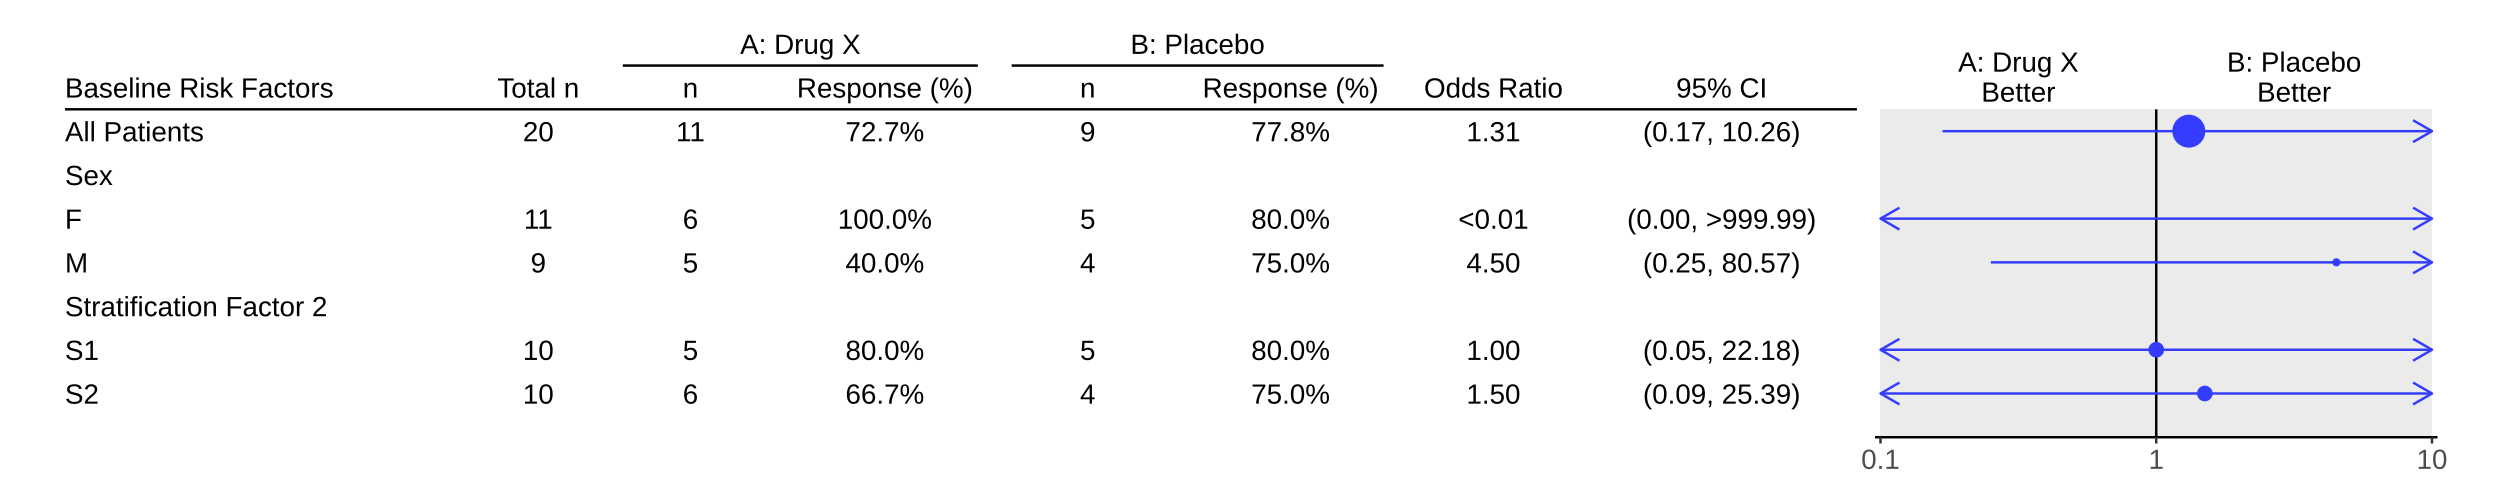
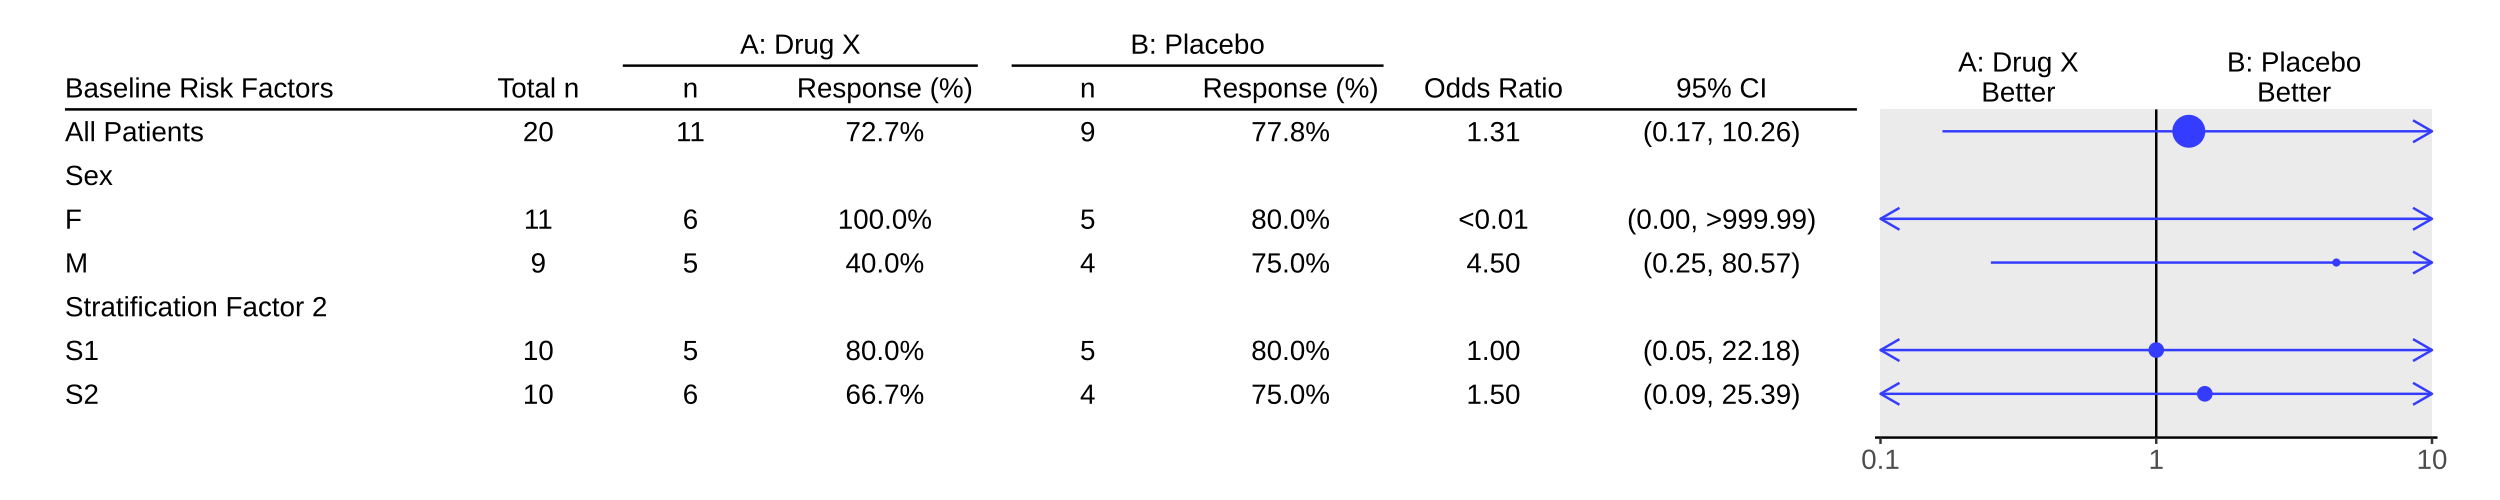
<svg xmlns="http://www.w3.org/2000/svg" class="svglite" width="1080.00pt" height="216.00pt" viewBox="0 0 1080.00 216.00">
  <defs>
    <style type="text/css">
    .svglite line, .svglite polyline, .svglite polygon, .svglite path, .svglite rect, .svglite circle {
      fill: none;
      stroke: #000000;
      stroke-linecap: round;
      stroke-linejoin: round;
      stroke-miterlimit: 10.00;
    }
    .svglite text {
      white-space: pre;
    }
  </style>
  </defs>
  <rect width="100%" height="100%" style="stroke: none; fill: none;" />
  <defs>
    <clipPath id="cpMC4wMHwxMDgwLjAwfDAuMDB8MjE2LjAw">
      <rect x="0.00" y="0.00" width="1080.00" height="216.00" />
    </clipPath>
  </defs>
  <g clip-path="url(#cpMC4wMHwxMDgwLjAwfDAuMDB8MjE2LjAw)">
</g>
  <defs>
-     <clipPath id="cpMjAuMjV8ODEwLjAwfDAuMDB8MTg4Ljg4">
-       <rect x="20.25" y="0.00" width="789.75" height="188.88" />
+     <clipPath id="cpMjAuMjV8ODEwLjAwfDAuMDB8MTg5LjAz">
+       <rect x="20.25" y="0.00" width="789.75" height="189.03" />
    </clipPath>
  </defs>
-   <g clip-path="url(#cpMjAuMjV8ODEwLjAwfDAuMDB8MTg4Ljg4)">
-     <line x1="28.06" y1="47.22" x2="802.19" y2="47.22" style="stroke-width: 1.07; stroke-linecap: butt;" />
-     <text x="345.75" y="23.26" text-anchor="middle" style="font-size: 12.00px; font-family: &quot;Liberation Sans&quot;;" textLength="57.30px" lengthAdjust="spacingAndGlyphs">A: Drug X</text>
-     <line x1="269.06" y1="28.33" x2="422.43" y2="28.33" style="stroke-width: 1.07; stroke-linecap: butt;" />
-     <text x="517.37" y="23.26" text-anchor="middle" style="font-size: 12.00px; font-family: &quot;Liberation Sans&quot;;" textLength="62.98px" lengthAdjust="spacingAndGlyphs">B: Placebo</text>
-     <line x1="437.03" y1="28.33" x2="597.70" y2="28.33" style="stroke-width: 1.07; stroke-linecap: butt;" />
-     <text x="28.06" y="42.15" style="font-size: 12.00px; font-family: &quot;Liberation Sans&quot;;" textLength="126.42px" lengthAdjust="spacingAndGlyphs">Baseline Risk Factors</text>
-     <text x="28.06" y="61.04" style="font-size: 12.00px; font-family: &quot;Liberation Sans&quot;;" textLength="66.75px" lengthAdjust="spacingAndGlyphs">All Patients</text>
-     <text x="28.06" y="79.93" style="font-size: 12.00px; font-family: &quot;Liberation Sans&quot;;" textLength="21.90px" lengthAdjust="spacingAndGlyphs">Sex</text>
-     <text x="28.06" y="98.81" style="font-size: 12.00px; font-family: &quot;Liberation Sans&quot;;" textLength="22.17px" lengthAdjust="spacingAndGlyphs">    F</text>
-     <text x="28.06" y="117.70" style="font-size: 12.00px; font-family: &quot;Liberation Sans&quot;;" textLength="25.62px" lengthAdjust="spacingAndGlyphs">    M</text>
-     <text x="28.06" y="136.59" style="font-size: 12.00px; font-family: &quot;Liberation Sans&quot;;" textLength="129.20px" lengthAdjust="spacingAndGlyphs">Stratification Factor 2</text>
-     <text x="28.06" y="155.48" style="font-size: 12.00px; font-family: &quot;Liberation Sans&quot;;" textLength="30.52px" lengthAdjust="spacingAndGlyphs">    S1</text>
-     <text x="28.06" y="174.37" style="font-size: 12.00px; font-family: &quot;Liberation Sans&quot;;" textLength="30.52px" lengthAdjust="spacingAndGlyphs">    S2</text>
-     <text x="232.55" y="42.15" text-anchor="middle" style="font-size: 12.00px; font-family: &quot;Liberation Sans&quot;;" textLength="39.46px" lengthAdjust="spacingAndGlyphs">Total n</text>
-     <text x="232.55" y="61.04" text-anchor="middle" style="font-size: 12.00px; font-family: &quot;Liberation Sans&quot;;" textLength="15.28px" lengthAdjust="spacingAndGlyphs">20</text>
-     <text x="232.55" y="98.81" text-anchor="middle" style="font-size: 12.00px; font-family: &quot;Liberation Sans&quot;;" textLength="15.28px" lengthAdjust="spacingAndGlyphs">11</text>
-     <text x="232.55" y="117.70" text-anchor="middle" style="font-size: 12.00px; font-family: &quot;Liberation Sans&quot;;" textLength="7.64px" lengthAdjust="spacingAndGlyphs">9</text>
-     <text x="232.55" y="155.48" text-anchor="middle" style="font-size: 12.00px; font-family: &quot;Liberation Sans&quot;;" textLength="15.28px" lengthAdjust="spacingAndGlyphs">10</text>
-     <text x="232.55" y="174.37" text-anchor="middle" style="font-size: 12.00px; font-family: &quot;Liberation Sans&quot;;" textLength="15.28px" lengthAdjust="spacingAndGlyphs">10</text>
-     <text x="298.28" y="42.15" text-anchor="middle" style="font-size: 12.00px; font-family: &quot;Liberation Sans&quot;;" textLength="7.61px" lengthAdjust="spacingAndGlyphs">n</text>
-     <text x="298.28" y="61.04" text-anchor="middle" style="font-size: 12.00px; font-family: &quot;Liberation Sans&quot;;" textLength="15.28px" lengthAdjust="spacingAndGlyphs">11</text>
-     <text x="298.28" y="98.81" text-anchor="middle" style="font-size: 12.00px; font-family: &quot;Liberation Sans&quot;;" textLength="7.64px" lengthAdjust="spacingAndGlyphs">6</text>
-     <text x="298.28" y="117.70" text-anchor="middle" style="font-size: 12.00px; font-family: &quot;Liberation Sans&quot;;" textLength="7.64px" lengthAdjust="spacingAndGlyphs">5</text>
-     <text x="298.28" y="155.48" text-anchor="middle" style="font-size: 12.00px; font-family: &quot;Liberation Sans&quot;;" textLength="7.64px" lengthAdjust="spacingAndGlyphs">5</text>
-     <text x="298.28" y="174.37" text-anchor="middle" style="font-size: 12.00px; font-family: &quot;Liberation Sans&quot;;" textLength="7.64px" lengthAdjust="spacingAndGlyphs">6</text>
-     <text x="382.26" y="42.15" text-anchor="middle" style="font-size: 12.00px; font-family: &quot;Liberation Sans&quot;;" textLength="82.24px" lengthAdjust="spacingAndGlyphs">Response (%)</text>
-     <text x="382.26" y="61.04" text-anchor="middle" style="font-size: 12.00px; font-family: &quot;Liberation Sans&quot;;" textLength="38.14px" lengthAdjust="spacingAndGlyphs">72.7%</text>
-     <text x="382.26" y="98.81" text-anchor="middle" style="font-size: 12.00px; font-family: &quot;Liberation Sans&quot;;" textLength="45.78px" lengthAdjust="spacingAndGlyphs">100.0%</text>
-     <text x="382.26" y="117.70" text-anchor="middle" style="font-size: 12.00px; font-family: &quot;Liberation Sans&quot;;" textLength="38.14px" lengthAdjust="spacingAndGlyphs">40.0%</text>
-     <text x="382.26" y="155.48" text-anchor="middle" style="font-size: 12.00px; font-family: &quot;Liberation Sans&quot;;" textLength="38.14px" lengthAdjust="spacingAndGlyphs">80.0%</text>
-     <text x="382.26" y="174.37" text-anchor="middle" style="font-size: 12.00px; font-family: &quot;Liberation Sans&quot;;" textLength="38.14px" lengthAdjust="spacingAndGlyphs">66.7%</text>
-     <text x="469.90" y="42.15" text-anchor="middle" style="font-size: 12.00px; font-family: &quot;Liberation Sans&quot;;" textLength="7.61px" lengthAdjust="spacingAndGlyphs">n</text>
-     <text x="469.90" y="61.04" text-anchor="middle" style="font-size: 12.00px; font-family: &quot;Liberation Sans&quot;;" textLength="7.64px" lengthAdjust="spacingAndGlyphs">9</text>
-     <text x="469.90" y="98.81" text-anchor="middle" style="font-size: 12.00px; font-family: &quot;Liberation Sans&quot;;" textLength="7.64px" lengthAdjust="spacingAndGlyphs">5</text>
-     <text x="469.90" y="117.70" text-anchor="middle" style="font-size: 12.00px; font-family: &quot;Liberation Sans&quot;;" textLength="7.64px" lengthAdjust="spacingAndGlyphs">4</text>
-     <text x="469.90" y="155.48" text-anchor="middle" style="font-size: 12.00px; font-family: &quot;Liberation Sans&quot;;" textLength="7.64px" lengthAdjust="spacingAndGlyphs">5</text>
-     <text x="469.90" y="174.37" text-anchor="middle" style="font-size: 12.00px; font-family: &quot;Liberation Sans&quot;;" textLength="7.64px" lengthAdjust="spacingAndGlyphs">4</text>
-     <text x="557.53" y="42.15" text-anchor="middle" style="font-size: 12.00px; font-family: &quot;Liberation Sans&quot;;" textLength="82.24px" lengthAdjust="spacingAndGlyphs">Response (%)</text>
-     <text x="557.53" y="61.04" text-anchor="middle" style="font-size: 12.00px; font-family: &quot;Liberation Sans&quot;;" textLength="38.14px" lengthAdjust="spacingAndGlyphs">77.8%</text>
-     <text x="557.53" y="98.81" text-anchor="middle" style="font-size: 12.00px; font-family: &quot;Liberation Sans&quot;;" textLength="38.14px" lengthAdjust="spacingAndGlyphs">80.0%</text>
-     <text x="557.53" y="117.70" text-anchor="middle" style="font-size: 12.00px; font-family: &quot;Liberation Sans&quot;;" textLength="38.14px" lengthAdjust="spacingAndGlyphs">75.0%</text>
-     <text x="557.53" y="155.48" text-anchor="middle" style="font-size: 12.00px; font-family: &quot;Liberation Sans&quot;;" textLength="38.14px" lengthAdjust="spacingAndGlyphs">80.0%</text>
-     <text x="557.53" y="174.37" text-anchor="middle" style="font-size: 12.00px; font-family: &quot;Liberation Sans&quot;;" textLength="38.14px" lengthAdjust="spacingAndGlyphs">75.0%</text>
-     <text x="645.17" y="42.15" text-anchor="middle" style="font-size: 12.00px; font-family: &quot;Liberation Sans&quot;;" textLength="65.57px" lengthAdjust="spacingAndGlyphs">Odds Ratio</text>
-     <text x="645.17" y="61.04" text-anchor="middle" style="font-size: 12.00px; font-family: &quot;Liberation Sans&quot;;" textLength="26.73px" lengthAdjust="spacingAndGlyphs">1.31</text>
-     <text x="645.17" y="98.81" text-anchor="middle" style="font-size: 12.00px; font-family: &quot;Liberation Sans&quot;;" textLength="36.79px" lengthAdjust="spacingAndGlyphs">&lt;0.01</text>
-     <text x="645.17" y="117.70" text-anchor="middle" style="font-size: 12.00px; font-family: &quot;Liberation Sans&quot;;" textLength="26.73px" lengthAdjust="spacingAndGlyphs">4.50</text>
-     <text x="645.17" y="155.48" text-anchor="middle" style="font-size: 12.00px; font-family: &quot;Liberation Sans&quot;;" textLength="26.73px" lengthAdjust="spacingAndGlyphs">1.00</text>
-     <text x="645.17" y="174.37" text-anchor="middle" style="font-size: 12.00px; font-family: &quot;Liberation Sans&quot;;" textLength="26.73px" lengthAdjust="spacingAndGlyphs">1.50</text>
-     <text x="743.76" y="42.15" text-anchor="middle" style="font-size: 12.00px; font-family: &quot;Liberation Sans&quot;;" textLength="42.42px" lengthAdjust="spacingAndGlyphs">95% CI</text>
-     <text x="743.76" y="61.04" text-anchor="middle" style="font-size: 12.00px; font-family: &quot;Liberation Sans&quot;;" textLength="78.10px" lengthAdjust="spacingAndGlyphs">(0.17, 10.26)</text>
-     <text x="743.76" y="98.81" text-anchor="middle" style="font-size: 12.00px; font-family: &quot;Liberation Sans&quot;;" textLength="95.80px" lengthAdjust="spacingAndGlyphs">(0.00, &gt;999.99)</text>
-     <text x="743.76" y="117.70" text-anchor="middle" style="font-size: 12.00px; font-family: &quot;Liberation Sans&quot;;" textLength="78.10px" lengthAdjust="spacingAndGlyphs">(0.25, 80.57)</text>
-     <text x="743.76" y="155.48" text-anchor="middle" style="font-size: 12.00px; font-family: &quot;Liberation Sans&quot;;" textLength="78.10px" lengthAdjust="spacingAndGlyphs">(0.05, 22.18)</text>
-     <text x="743.76" y="174.37" text-anchor="middle" style="font-size: 12.00px; font-family: &quot;Liberation Sans&quot;;" textLength="78.10px" lengthAdjust="spacingAndGlyphs">(0.09, 25.39)</text>
+   <g clip-path="url(#cpMjAuMjV8ODEwLjAwfDAuMDB8MTg5LjAz)">
+     <line x1="28.06" y1="47.26" x2="802.19" y2="47.26" style="stroke-width: 1.07; stroke-linecap: butt;" />
+     <text x="345.75" y="23.20" text-anchor="middle" style="font-size: 12.00px; font-family: &quot;Arial&quot;;" textLength="52.03px" lengthAdjust="spacingAndGlyphs">A: Drug X</text>
+     <line x1="269.06" y1="28.35" x2="422.43" y2="28.35" style="stroke-width: 1.07; stroke-linecap: butt;" />
+     <text x="517.37" y="23.20" text-anchor="middle" style="font-size: 12.00px; font-family: &quot;Arial&quot;;" textLength="58.05px" lengthAdjust="spacingAndGlyphs">B: Placebo</text>
+     <line x1="437.03" y1="28.35" x2="597.70" y2="28.35" style="stroke-width: 1.07; stroke-linecap: butt;" />
+     <text x="28.06" y="42.10" style="font-size: 12.00px; font-family: &quot;Arial&quot;;" textLength="116.06px" lengthAdjust="spacingAndGlyphs">Baseline Risk Factors</text>
+     <text x="28.06" y="61.01" style="font-size: 12.00px; font-family: &quot;Arial&quot;;" textLength="60.03px" lengthAdjust="spacingAndGlyphs">All Patients</text>
+     <text x="28.06" y="79.91" style="font-size: 12.00px; font-family: &quot;Arial&quot;;" textLength="20.69px" lengthAdjust="spacingAndGlyphs">Sex</text>
+     <text x="28.06" y="98.81" style="font-size: 12.00px; font-family: &quot;Arial&quot;;" textLength="20.66px" lengthAdjust="spacingAndGlyphs">    F</text>
+     <text x="28.06" y="117.72" style="font-size: 12.00px; font-family: &quot;Arial&quot;;" textLength="23.34px" lengthAdjust="spacingAndGlyphs">    M</text>
+     <text x="28.06" y="136.62" style="font-size: 12.00px; font-family: &quot;Arial&quot;;" textLength="113.39px" lengthAdjust="spacingAndGlyphs">Stratification Factor 2</text>
+     <text x="28.06" y="155.52" style="font-size: 12.00px; font-family: &quot;Arial&quot;;" textLength="28.02px" lengthAdjust="spacingAndGlyphs">    S1</text>
+     <text x="28.06" y="174.43" style="font-size: 12.00px; font-family: &quot;Arial&quot;;" textLength="28.02px" lengthAdjust="spacingAndGlyphs">    S2</text>
+     <text x="232.55" y="42.10" text-anchor="middle" style="font-size: 12.00px; font-family: &quot;Arial&quot;;" textLength="35.35px" lengthAdjust="spacingAndGlyphs">Total n</text>
+     <text x="232.55" y="61.01" text-anchor="middle" style="font-size: 12.00px; font-family: &quot;Arial&quot;;" textLength="13.35px" lengthAdjust="spacingAndGlyphs">20</text>
+     <text x="232.55" y="98.81" text-anchor="middle" style="font-size: 12.00px; font-family: &quot;Arial&quot;;" textLength="12.46px" lengthAdjust="spacingAndGlyphs">11</text>
+     <text x="232.55" y="117.72" text-anchor="middle" style="font-size: 12.00px; font-family: &quot;Arial&quot;;" textLength="6.67px" lengthAdjust="spacingAndGlyphs">9</text>
+     <text x="232.55" y="155.52" text-anchor="middle" style="font-size: 12.00px; font-family: &quot;Arial&quot;;" textLength="13.35px" lengthAdjust="spacingAndGlyphs">10</text>
+     <text x="232.55" y="174.43" text-anchor="middle" style="font-size: 12.00px; font-family: &quot;Arial&quot;;" textLength="13.35px" lengthAdjust="spacingAndGlyphs">10</text>
+     <text x="298.28" y="42.10" text-anchor="middle" style="font-size: 12.00px; font-family: &quot;Arial&quot;;" textLength="6.67px" lengthAdjust="spacingAndGlyphs">n</text>
+     <text x="298.28" y="61.01" text-anchor="middle" style="font-size: 12.00px; font-family: &quot;Arial&quot;;" textLength="12.46px" lengthAdjust="spacingAndGlyphs">11</text>
+     <text x="298.28" y="98.81" text-anchor="middle" style="font-size: 12.00px; font-family: &quot;Arial&quot;;" textLength="6.67px" lengthAdjust="spacingAndGlyphs">6</text>
+     <text x="298.28" y="117.72" text-anchor="middle" style="font-size: 12.00px; font-family: &quot;Arial&quot;;" textLength="6.67px" lengthAdjust="spacingAndGlyphs">5</text>
+     <text x="298.28" y="155.52" text-anchor="middle" style="font-size: 12.00px; font-family: &quot;Arial&quot;;" textLength="6.67px" lengthAdjust="spacingAndGlyphs">5</text>
+     <text x="298.28" y="174.43" text-anchor="middle" style="font-size: 12.00px; font-family: &quot;Arial&quot;;" textLength="6.67px" lengthAdjust="spacingAndGlyphs">6</text>
+     <text x="382.26" y="42.10" text-anchor="middle" style="font-size: 12.00px; font-family: &quot;Arial&quot;;" textLength="76.05px" lengthAdjust="spacingAndGlyphs">Response (%)</text>
+     <text x="382.26" y="61.01" text-anchor="middle" style="font-size: 12.00px; font-family: &quot;Arial&quot;;" textLength="34.03px" lengthAdjust="spacingAndGlyphs">72.7%</text>
+     <text x="382.26" y="98.81" text-anchor="middle" style="font-size: 12.00px; font-family: &quot;Arial&quot;;" textLength="40.70px" lengthAdjust="spacingAndGlyphs">100.0%</text>
+     <text x="382.26" y="117.72" text-anchor="middle" style="font-size: 12.00px; font-family: &quot;Arial&quot;;" textLength="34.03px" lengthAdjust="spacingAndGlyphs">40.0%</text>
+     <text x="382.26" y="155.52" text-anchor="middle" style="font-size: 12.00px; font-family: &quot;Arial&quot;;" textLength="34.03px" lengthAdjust="spacingAndGlyphs">80.0%</text>
+     <text x="382.26" y="174.43" text-anchor="middle" style="font-size: 12.00px; font-family: &quot;Arial&quot;;" textLength="34.03px" lengthAdjust="spacingAndGlyphs">66.7%</text>
+     <text x="469.90" y="42.10" text-anchor="middle" style="font-size: 12.00px; font-family: &quot;Arial&quot;;" textLength="6.67px" lengthAdjust="spacingAndGlyphs">n</text>
+     <text x="469.90" y="61.01" text-anchor="middle" style="font-size: 12.00px; font-family: &quot;Arial&quot;;" textLength="6.67px" lengthAdjust="spacingAndGlyphs">9</text>
+     <text x="469.90" y="98.81" text-anchor="middle" style="font-size: 12.00px; font-family: &quot;Arial&quot;;" textLength="6.67px" lengthAdjust="spacingAndGlyphs">5</text>
+     <text x="469.90" y="117.72" text-anchor="middle" style="font-size: 12.00px; font-family: &quot;Arial&quot;;" textLength="6.67px" lengthAdjust="spacingAndGlyphs">4</text>
+     <text x="469.90" y="155.52" text-anchor="middle" style="font-size: 12.00px; font-family: &quot;Arial&quot;;" textLength="6.67px" lengthAdjust="spacingAndGlyphs">5</text>
+     <text x="469.90" y="174.43" text-anchor="middle" style="font-size: 12.00px; font-family: &quot;Arial&quot;;" textLength="6.67px" lengthAdjust="spacingAndGlyphs">4</text>
+     <text x="557.53" y="42.10" text-anchor="middle" style="font-size: 12.00px; font-family: &quot;Arial&quot;;" textLength="76.05px" lengthAdjust="spacingAndGlyphs">Response (%)</text>
+     <text x="557.53" y="61.01" text-anchor="middle" style="font-size: 12.00px; font-family: &quot;Arial&quot;;" textLength="34.03px" lengthAdjust="spacingAndGlyphs">77.8%</text>
+     <text x="557.53" y="98.81" text-anchor="middle" style="font-size: 12.00px; font-family: &quot;Arial&quot;;" textLength="34.03px" lengthAdjust="spacingAndGlyphs">80.0%</text>
+     <text x="557.53" y="117.72" text-anchor="middle" style="font-size: 12.00px; font-family: &quot;Arial&quot;;" textLength="34.03px" lengthAdjust="spacingAndGlyphs">75.0%</text>
+     <text x="557.53" y="155.52" text-anchor="middle" style="font-size: 12.00px; font-family: &quot;Arial&quot;;" textLength="34.03px" lengthAdjust="spacingAndGlyphs">80.0%</text>
+     <text x="557.53" y="174.43" text-anchor="middle" style="font-size: 12.00px; font-family: &quot;Arial&quot;;" textLength="34.03px" lengthAdjust="spacingAndGlyphs">75.0%</text>
+     <text x="645.17" y="42.10" text-anchor="middle" style="font-size: 12.00px; font-family: &quot;Arial&quot;;" textLength="60.04px" lengthAdjust="spacingAndGlyphs">Odds Ratio</text>
+     <text x="645.17" y="61.01" text-anchor="middle" style="font-size: 12.00px; font-family: &quot;Arial&quot;;" textLength="23.36px" lengthAdjust="spacingAndGlyphs">1.31</text>
+     <text x="645.17" y="98.81" text-anchor="middle" style="font-size: 12.00px; font-family: &quot;Arial&quot;;" textLength="30.37px" lengthAdjust="spacingAndGlyphs">&lt;0.01</text>
+     <text x="645.17" y="117.72" text-anchor="middle" style="font-size: 12.00px; font-family: &quot;Arial&quot;;" textLength="23.36px" lengthAdjust="spacingAndGlyphs">4.50</text>
+     <text x="645.17" y="155.52" text-anchor="middle" style="font-size: 12.00px; font-family: &quot;Arial&quot;;" textLength="23.36px" lengthAdjust="spacingAndGlyphs">1.00</text>
+     <text x="645.17" y="174.43" text-anchor="middle" style="font-size: 12.00px; font-family: &quot;Arial&quot;;" textLength="23.36px" lengthAdjust="spacingAndGlyphs">1.50</text>
+     <text x="743.76" y="42.10" text-anchor="middle" style="font-size: 12.00px; font-family: &quot;Arial&quot;;" textLength="39.36px" lengthAdjust="spacingAndGlyphs">95% CI</text>
+     <text x="743.76" y="61.01" text-anchor="middle" style="font-size: 12.00px; font-family: &quot;Arial&quot;;" textLength="68.05px" lengthAdjust="spacingAndGlyphs">(0.17, 10.26)</text>
+     <text x="743.76" y="98.81" text-anchor="middle" style="font-size: 12.00px; font-family: &quot;Arial&quot;;" textLength="81.73px" lengthAdjust="spacingAndGlyphs">(0.00, &gt;999.99)</text>
+     <text x="743.76" y="117.72" text-anchor="middle" style="font-size: 12.00px; font-family: &quot;Arial&quot;;" textLength="68.05px" lengthAdjust="spacingAndGlyphs">(0.25, 80.57)</text>
+     <text x="743.76" y="155.52" text-anchor="middle" style="font-size: 12.00px; font-family: &quot;Arial&quot;;" textLength="68.05px" lengthAdjust="spacingAndGlyphs">(0.05, 22.18)</text>
+     <text x="743.76" y="174.43" text-anchor="middle" style="font-size: 12.00px; font-family: &quot;Arial&quot;;" textLength="68.05px" lengthAdjust="spacingAndGlyphs">(0.09, 25.39)</text>
  </g>
  <g clip-path="url(#cpMC4wMHwxMDgwLjAwfDAuMDB8MjE2LjAw)">
</g>
  <defs>
    <clipPath id="cpODEwLjAwfDEwODAuMDB8MC4wMHwyMTYuMDA=">
      <rect x="810.00" y="0.00" width="270.00" height="216.00" />
    </clipPath>
  </defs>
  <g clip-path="url(#cpODEwLjAwfDEwODAuMDB8MC4wMHwyMTYuMDA=)">
    <rect x="810.00" y="0.00" width="270.00" height="216.00" style="stroke-width: 1.07; stroke: none;" />
  </g>
  <g clip-path="url(#cpMC4wMHwxMDgwLjAwfDAuMDB8MjE2LjAw)">
-     <rect x="810.00" y="0.00" width="243.00" height="188.88" style="stroke-width: 1.07; stroke: none;" />
-     <rect x="812.38" y="47.22" width="238.24" height="141.66" style="stroke-width: 1.07; stroke: none; stroke-linecap: butt; stroke-linejoin: miter; fill: #EBEBEB;" />
-     <rect x="812.38" y="47.22" width="238.24" height="141.66" style="stroke-width: 1.07; stroke: none; stroke-linecap: butt; stroke-linejoin: miter; fill: #EBEBEB;" />
-     <rect x="812.38" y="47.22" width="238.24" height="141.66" style="stroke-width: 1.07; stroke: none; stroke-linecap: butt; stroke-linejoin: miter; fill: #EBEBEB;" />
-     <rect x="812.38" y="47.22" width="238.24" height="141.66" style="stroke-width: 1.07; stroke: none; stroke-linecap: butt; stroke-linejoin: miter; fill: #EBEBEB;" />
-     <rect x="812.38" y="47.22" width="238.24" height="141.66" style="stroke-width: 1.07; stroke: none; stroke-linecap: butt; stroke-linejoin: miter; fill: #EBEBEB;" />
-     <line x1="931.50" y1="188.88" x2="931.50" y2="47.22" style="stroke-width: 1.07; stroke-linecap: butt;" />
-     <text x="871.94" y="30.95" text-anchor="middle" style="font-size: 12.00px; font-family: &quot;Liberation Sans&quot;;" textLength="57.30px" lengthAdjust="spacingAndGlyphs">A: Drug X</text>
-     <text x="871.94" y="43.91" text-anchor="middle" style="font-size: 12.00px; font-family: &quot;Liberation Sans&quot;;" textLength="37.36px" lengthAdjust="spacingAndGlyphs">Better</text>
-     <text x="991.06" y="30.95" text-anchor="middle" style="font-size: 12.00px; font-family: &quot;Liberation Sans&quot;;" textLength="62.98px" lengthAdjust="spacingAndGlyphs">B: Placebo</text>
-     <text x="991.06" y="43.91" text-anchor="middle" style="font-size: 12.00px; font-family: &quot;Liberation Sans&quot;;" textLength="37.36px" lengthAdjust="spacingAndGlyphs">Better</text>
-     <circle cx="945.57" cy="56.66" r="6.76" style="stroke-width: 0.71; stroke: #343CFF; fill: #343CFF;" />
-     <circle cx="1009.31" cy="113.33" r="1.42" style="stroke-width: 0.71; stroke: #343CFF; fill: #343CFF;" />
-     <circle cx="931.50" cy="151.10" r="3.03" style="stroke-width: 0.71; stroke: #343CFF; fill: #343CFF;" />
-     <circle cx="952.48" cy="169.99" r="3.03" style="stroke-width: 0.71; stroke: #343CFF; fill: #343CFF;" />
-     <line x1="839.17" y1="56.66" x2="1050.62" y2="56.66" style="stroke-width: 1.07; stroke: #343CFF; stroke-linecap: butt;" />
-     <polyline points="1042.44,61.39 1050.62,56.66 1042.44,51.94 " style="stroke-width: 1.07; stroke: #343CFF; stroke-linecap: butt;" />
-     <line x1="812.38" y1="94.44" x2="1050.62" y2="94.44" style="stroke-width: 1.07; stroke: #343CFF; stroke-linecap: butt;" />
-     <polyline points="820.56,89.72 812.38,94.44 820.56,99.16 " style="stroke-width: 1.07; stroke: #343CFF; stroke-linecap: butt;" />
-     <polyline points="1042.44,99.16 1050.62,94.44 1042.44,89.72 " style="stroke-width: 1.07; stroke: #343CFF; stroke-linecap: butt;" />
-     <line x1="860.06" y1="113.33" x2="1050.62" y2="113.33" style="stroke-width: 1.07; stroke: #343CFF; stroke-linecap: butt;" />
-     <polyline points="1042.44,118.05 1050.62,113.33 1042.44,108.61 " style="stroke-width: 1.07; stroke: #343CFF; stroke-linecap: butt;" />
-     <line x1="812.38" y1="151.10" x2="1050.62" y2="151.10" style="stroke-width: 1.07; stroke: #343CFF; stroke-linecap: butt;" />
-     <polyline points="820.56,146.38 812.38,151.10 820.56,155.83 " style="stroke-width: 1.07; stroke: #343CFF; stroke-linecap: butt;" />
-     <polyline points="1042.44,155.83 1050.62,151.10 1042.44,146.38 " style="stroke-width: 1.07; stroke: #343CFF; stroke-linecap: butt;" />
-     <line x1="812.38" y1="169.99" x2="1050.62" y2="169.99" style="stroke-width: 1.07; stroke: #343CFF; stroke-linecap: butt;" />
-     <polyline points="820.56,165.27 812.38,169.99 820.56,174.71 " style="stroke-width: 1.07; stroke: #343CFF; stroke-linecap: butt;" />
-     <polyline points="1042.44,174.71 1050.62,169.99 1042.44,165.27 " style="stroke-width: 1.07; stroke: #343CFF; stroke-linecap: butt;" />
-     <polyline points="810.00,188.88 1053.00,188.88 " style="stroke-width: 1.07; stroke-linecap: butt;" />
-     <polyline points="812.38,191.62 812.38,188.88 " style="stroke-width: 1.07; stroke: #333333; stroke-linecap: butt;" />
-     <polyline points="931.50,191.62 931.50,188.88 " style="stroke-width: 1.07; stroke: #333333; stroke-linecap: butt;" />
-     <polyline points="1050.62,191.62 1050.62,188.88 " style="stroke-width: 1.07; stroke: #333333; stroke-linecap: butt;" />
-     <text x="812.38" y="202.56" text-anchor="middle" style="font-size: 12.00px;fill: #4D4D4D; font-family: &quot;Liberation Sans&quot;;" textLength="19.09px" lengthAdjust="spacingAndGlyphs">0.1</text>
-     <text x="931.50" y="202.56" text-anchor="middle" style="font-size: 12.00px;fill: #4D4D4D; font-family: &quot;Liberation Sans&quot;;" textLength="7.64px" lengthAdjust="spacingAndGlyphs">1</text>
-     <text x="1050.62" y="202.56" text-anchor="middle" style="font-size: 12.00px;fill: #4D4D4D; font-family: &quot;Liberation Sans&quot;;" textLength="15.28px" lengthAdjust="spacingAndGlyphs">10</text>
+     <rect x="810.00" y="-0" width="243.00" height="189.03" style="stroke-width: 1.07; stroke: none;" />
+     <rect x="812.38" y="47.26" width="238.24" height="141.77" style="stroke-width: 1.07; stroke: none; stroke-linecap: butt; stroke-linejoin: miter; fill: #EBEBEB;" />
+     <rect x="812.38" y="47.26" width="238.24" height="141.77" style="stroke-width: 1.07; stroke: none; stroke-linecap: butt; stroke-linejoin: miter; fill: #EBEBEB;" />
+     <rect x="812.38" y="47.26" width="238.24" height="141.77" style="stroke-width: 1.07; stroke: none; stroke-linecap: butt; stroke-linejoin: miter; fill: #EBEBEB;" />
+     <rect x="812.38" y="47.26" width="238.24" height="141.77" style="stroke-width: 1.07; stroke: none; stroke-linecap: butt; stroke-linejoin: miter; fill: #EBEBEB;" />
+     <rect x="812.38" y="47.26" width="238.24" height="141.77" style="stroke-width: 1.07; stroke: none; stroke-linecap: butt; stroke-linejoin: miter; fill: #EBEBEB;" />
+     <line x1="931.50" y1="189.03" x2="931.50" y2="47.26" style="stroke-width: 1.07; stroke-linecap: butt;" />
+     <text x="871.94" y="30.90" text-anchor="middle" style="font-size: 12.00px; font-family: &quot;Arial&quot;;" textLength="52.03px" lengthAdjust="spacingAndGlyphs">A: Drug X</text>
+     <text x="871.94" y="43.86" text-anchor="middle" style="font-size: 12.00px; font-family: &quot;Arial&quot;;" textLength="32.02px" lengthAdjust="spacingAndGlyphs">Better</text>
+     <text x="991.06" y="30.90" text-anchor="middle" style="font-size: 12.00px; font-family: &quot;Arial&quot;;" textLength="58.05px" lengthAdjust="spacingAndGlyphs">B: Placebo</text>
+     <text x="991.06" y="43.86" text-anchor="middle" style="font-size: 12.00px; font-family: &quot;Arial&quot;;" textLength="32.02px" lengthAdjust="spacingAndGlyphs">Better</text>
+     <circle cx="945.57" cy="56.71" r="6.76" style="stroke-width: 0.71; stroke: #343CFF; fill: #343CFF;" />
+     <circle cx="1009.31" cy="113.42" r="1.42" style="stroke-width: 0.71; stroke: #343CFF; fill: #343CFF;" />
+     <circle cx="931.50" cy="151.23" r="3.03" style="stroke-width: 0.71; stroke: #343CFF; fill: #343CFF;" />
+     <circle cx="952.48" cy="170.13" r="3.03" style="stroke-width: 0.71; stroke: #343CFF; fill: #343CFF;" />
+     <line x1="839.17" y1="56.71" x2="1050.62" y2="56.71" style="stroke-width: 1.07; stroke: #343CFF; stroke-linecap: butt;" />
+     <polyline points="1042.43,61.44 1050.62,56.71 1042.43,51.98 " style="stroke-width: 1.07; stroke: #343CFF; stroke-linecap: butt;" />
+     <line x1="812.38" y1="94.52" x2="1050.62" y2="94.52" style="stroke-width: 1.07; stroke: #343CFF; stroke-linecap: butt;" />
+     <polyline points="820.57,89.79 812.38,94.52 820.57,99.24 " style="stroke-width: 1.07; stroke: #343CFF; stroke-linecap: butt;" />
+     <polyline points="1042.43,99.24 1050.62,94.52 1042.43,89.79 " style="stroke-width: 1.07; stroke: #343CFF; stroke-linecap: butt;" />
+     <line x1="860.06" y1="113.42" x2="1050.62" y2="113.42" style="stroke-width: 1.07; stroke: #343CFF; stroke-linecap: butt;" />
+     <polyline points="1042.43,118.14 1050.62,113.42 1042.43,108.69 " style="stroke-width: 1.07; stroke: #343CFF; stroke-linecap: butt;" />
+     <line x1="812.38" y1="151.23" x2="1050.62" y2="151.23" style="stroke-width: 1.07; stroke: #343CFF; stroke-linecap: butt;" />
+     <polyline points="820.57,146.50 812.38,151.23 820.57,155.95 " style="stroke-width: 1.07; stroke: #343CFF; stroke-linecap: butt;" />
+     <polyline points="1042.43,155.95 1050.62,151.23 1042.43,146.50 " style="stroke-width: 1.07; stroke: #343CFF; stroke-linecap: butt;" />
+     <line x1="812.38" y1="170.13" x2="1050.62" y2="170.13" style="stroke-width: 1.07; stroke: #343CFF; stroke-linecap: butt;" />
+     <polyline points="820.57,165.40 812.38,170.13 820.57,174.85 " style="stroke-width: 1.07; stroke: #343CFF; stroke-linecap: butt;" />
+     <polyline points="1042.43,174.85 1050.62,170.13 1042.43,165.40 " style="stroke-width: 1.07; stroke: #343CFF; stroke-linecap: butt;" />
+     <polyline points="810.00,189.03 1053.00,189.03 " style="stroke-width: 1.07; stroke-linecap: butt;" />
+     <polyline points="812.38,191.77 812.38,189.03 " style="stroke-width: 1.07; stroke: #333333; stroke-linecap: butt;" />
+     <polyline points="931.50,191.77 931.50,189.03 " style="stroke-width: 1.07; stroke: #333333; stroke-linecap: butt;" />
+     <polyline points="1050.62,191.77 1050.62,189.03 " style="stroke-width: 1.07; stroke: #333333; stroke-linecap: butt;" />
+     <text x="812.38" y="202.56" text-anchor="middle" style="font-size: 12.00px;fill: #4D4D4D; font-family: &quot;Arial&quot;;" textLength="16.68px" lengthAdjust="spacingAndGlyphs">0.1</text>
+     <text x="931.50" y="202.56" text-anchor="middle" style="font-size: 12.00px;fill: #4D4D4D; font-family: &quot;Arial&quot;;" textLength="6.67px" lengthAdjust="spacingAndGlyphs">1</text>
+     <text x="1050.62" y="202.56" text-anchor="middle" style="font-size: 12.00px;fill: #4D4D4D; font-family: &quot;Arial&quot;;" textLength="13.35px" lengthAdjust="spacingAndGlyphs">10</text>
  </g>
</svg>
